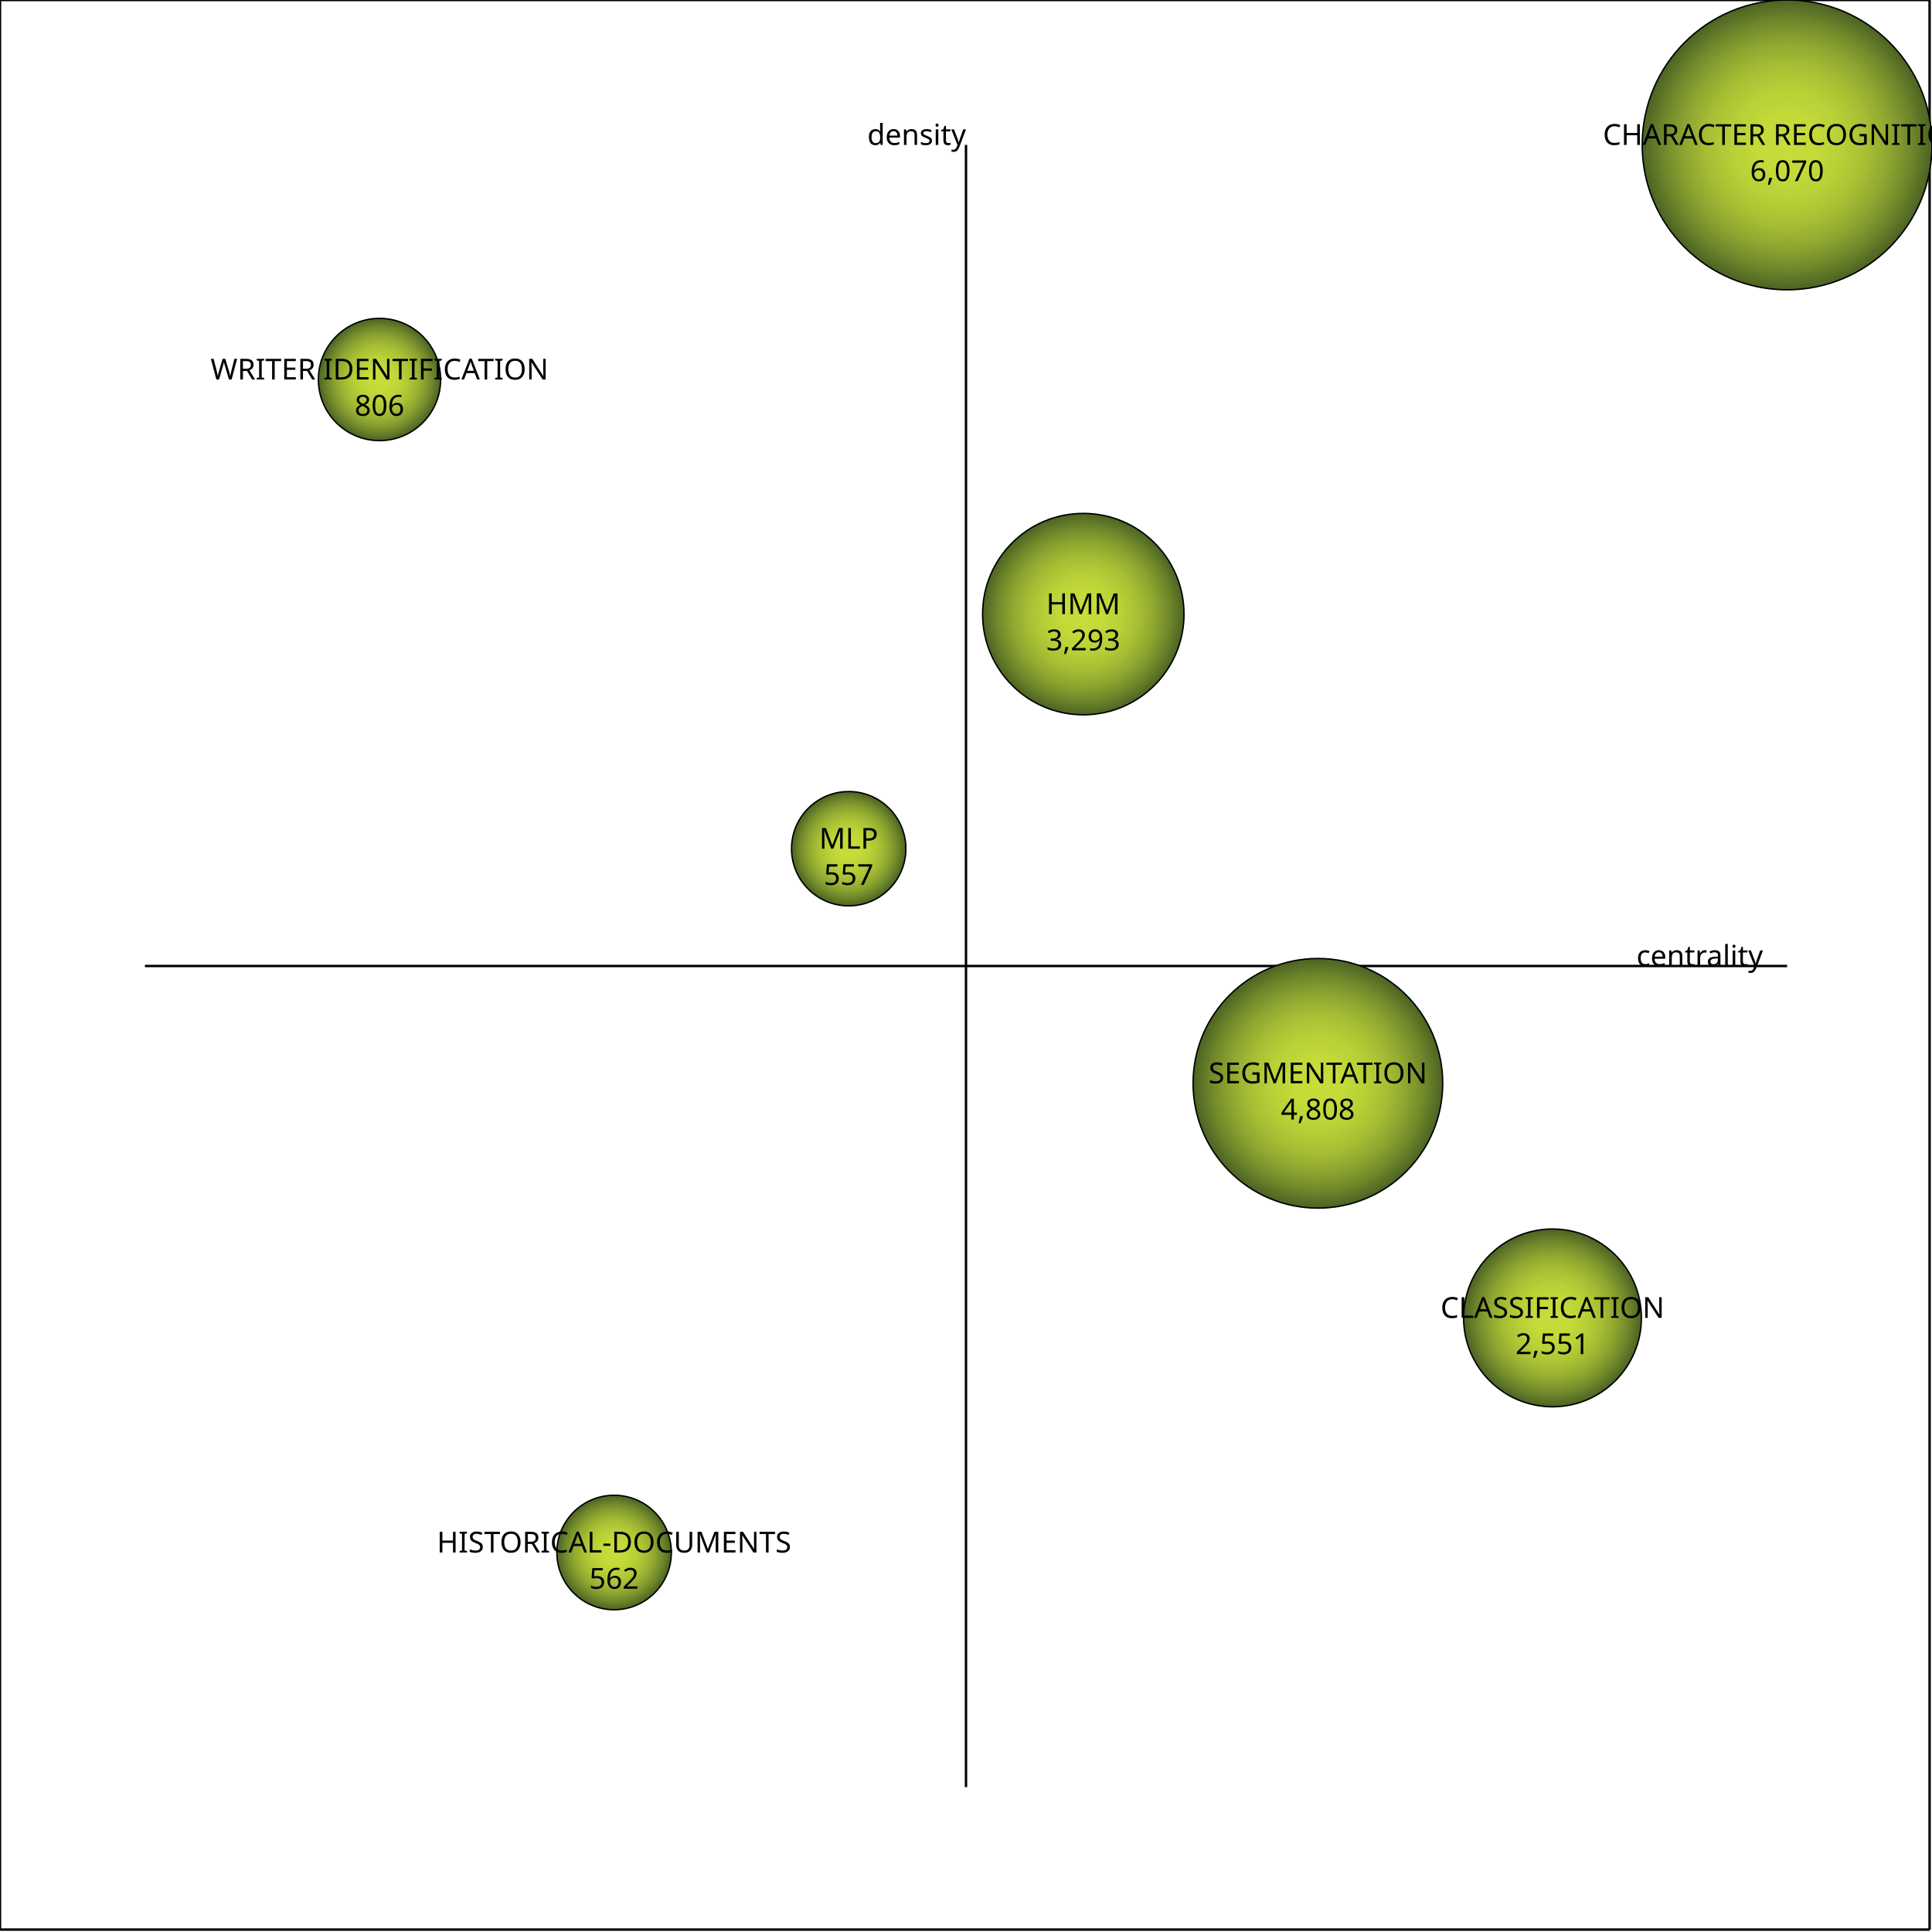
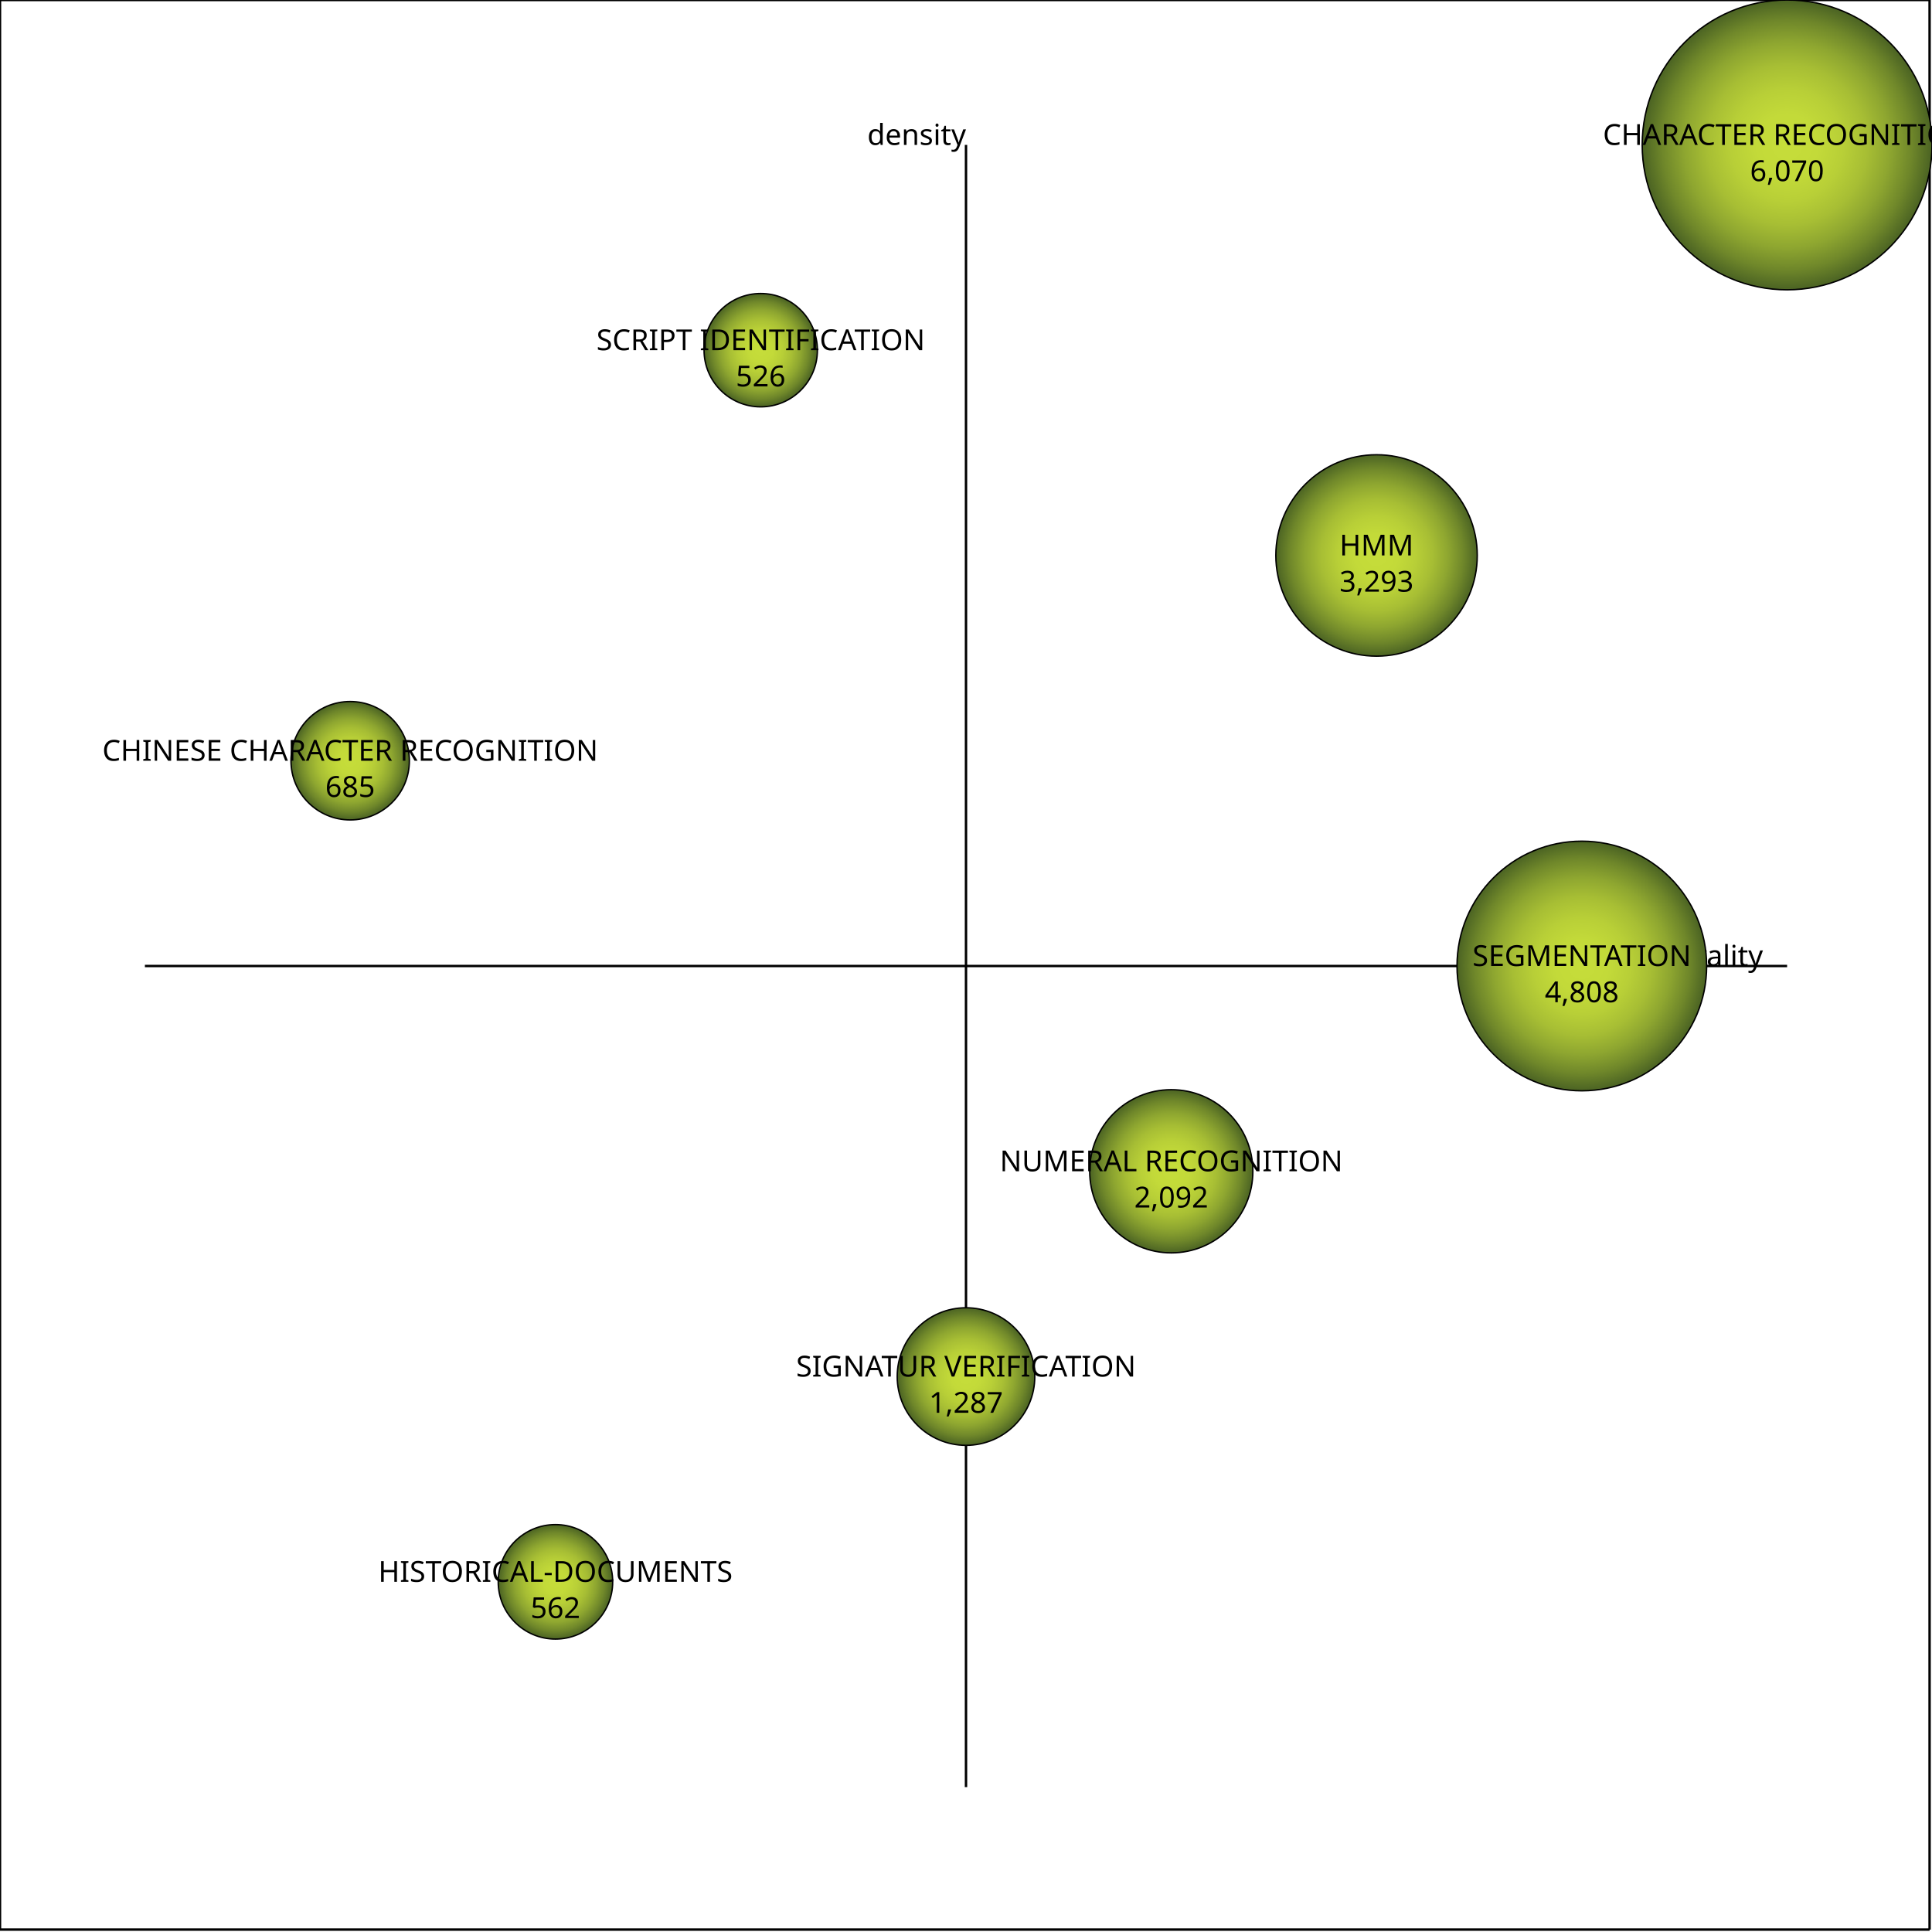
<svg xmlns="http://www.w3.org/2000/svg" xmlns:xlink="http://www.w3.org/1999/xlink" contentScriptType="text/ecmascript" width="800" zoomAndPan="magnify" contentStyleType="text/css" viewBox="0 0 800 800" height="800" preserveAspectRatio="xMidYMid meet" version="1.0">
  <radialGradient xlink:actuate="onLoad" xlink:type="simple" id="sphereTheme" xlink:show="other">
    <stop style="stop-color:#C6DD3A" offset="0" />
    <stop style="stop-color:#C3DA39" offset="0.211" />
    <stop style="stop-color:#B8CF37" offset="0.388" />
    <stop style="stop-color:#A7BE34" offset="0.553" />
    <stop style="stop-color:#8EA630" offset="0.71" />
    <stop style="stop-color:#6F872A" offset="0.861" />
    <stop style="stop-color:#4B6323" offset="1" />
  </radialGradient>
  <line y2="400" stroke-width="1" x1="60" x2="740" stroke="black" y1="400" />
  <line y2="740" stroke-width="1" x1="400" x2="400" stroke="black" y1="60" />
  <text x="730" y="400" id="text23" style="font-size:12px;text-anchor:end;fill:#000000;font-family:Verdana">centrality</text>
  <text x="400" y="60" id="text24" style="font-size:12px;text-anchor:end;fill:#000000;font-family:Verdana">density</text>
  <line y2="0" stroke-width="1" x1="0" x2="799" stroke="black" y1="0" />
  <line y2="799" stroke-width="1" x1="0" x2="799" stroke="black" y1="799" />
  <line y2="799" stroke-width="1" x1="0" x2="0" stroke="black" y1="0" />
  <line y2="799" stroke-width="1" x1="799" x2="799" stroke="black" y1="0" />
  <circle id="circle15" r="60.0" style="opacity:1;fill:url(#sphereTheme);fill-opacity:1;fill-rule:nonzero;stroke:#000000;stroke-width:0.582;stroke-linecap:round;stroke-linejoin:miter;stroke-miterlimit:4;stroke-dasharray:none;stroke-dashoffset:0;stroke-opacity:1" cx="740.0" cy="60.0" />
  <text x="740.0" y="60.0" id="text23" style="font-size:12px;text-anchor:middle;fill:#000000;font-family:Verdana">CHARACTER RECOGNITION<tspan x="740.0" id="text25" y="75.0">6,070</tspan>
  </text>
-   <circle id="circle15" r="51.684" style="opacity:1;fill:url(#sphereTheme);fill-opacity:1;fill-rule:nonzero;stroke:#000000;stroke-width:0.582;stroke-linecap:round;stroke-linejoin:miter;stroke-miterlimit:4;stroke-dasharray:none;stroke-dashoffset:0;stroke-opacity:1" cx="545.714" cy="448.571" />
-   <text x="545.714" y="448.571" id="text23" style="font-size:12px;text-anchor:middle;fill:#000000;font-family:Verdana">SEGMENTATION<tspan x="545.714" id="text25" y="463.571">4,808</tspan>
+   <circle id="circle15" r="51.684" style="opacity:1;fill:url(#sphereTheme);fill-opacity:1;fill-rule:nonzero;stroke:#000000;stroke-width:0.582;stroke-linecap:round;stroke-linejoin:miter;stroke-miterlimit:4;stroke-dasharray:none;stroke-dashoffset:0;stroke-opacity:1" cx="655.0" cy="400.0" />
+   <text x="655.0" y="400.0" id="text23" style="font-size:12px;text-anchor:middle;fill:#000000;font-family:Verdana">SEGMENTATION<tspan x="655.0" id="text25" y="415.0">4,808</tspan>
  </text>
-   <circle id="circle15" r="41.7" style="opacity:1;fill:url(#sphereTheme);fill-opacity:1;fill-rule:nonzero;stroke:#000000;stroke-width:0.582;stroke-linecap:round;stroke-linejoin:miter;stroke-miterlimit:4;stroke-dasharray:none;stroke-dashoffset:0;stroke-opacity:1" cx="448.571" cy="254.286" />
-   <text x="448.571" y="254.286" id="text23" style="font-size:12px;text-anchor:middle;fill:#000000;font-family:Verdana">HMM<tspan x="448.571" id="text25" y="269.286">3,293</tspan>
+   <circle id="circle15" r="41.7" style="opacity:1;fill:url(#sphereTheme);fill-opacity:1;fill-rule:nonzero;stroke:#000000;stroke-width:0.582;stroke-linecap:round;stroke-linejoin:miter;stroke-miterlimit:4;stroke-dasharray:none;stroke-dashoffset:0;stroke-opacity:1" cx="570.0" cy="230.0" />
+   <text x="570.0" y="230.0" id="text23" style="font-size:12px;text-anchor:middle;fill:#000000;font-family:Verdana">HMM<tspan x="570.0" id="text25" y="245.0">3,293</tspan>
  </text>
-   <circle id="circle15" r="36.811" style="opacity:1;fill:url(#sphereTheme);fill-opacity:1;fill-rule:nonzero;stroke:#000000;stroke-width:0.582;stroke-linecap:round;stroke-linejoin:miter;stroke-miterlimit:4;stroke-dasharray:none;stroke-dashoffset:0;stroke-opacity:1" cx="642.857" cy="545.714" />
-   <text x="642.857" y="545.714" id="text23" style="font-size:12px;text-anchor:middle;fill:#000000;font-family:Verdana">CLASSIFICATION<tspan x="642.857" id="text25" y="560.714">2,551</tspan>
+   <circle id="circle15" r="33.786" style="opacity:1;fill:url(#sphereTheme);fill-opacity:1;fill-rule:nonzero;stroke:#000000;stroke-width:0.582;stroke-linecap:round;stroke-linejoin:miter;stroke-miterlimit:4;stroke-dasharray:none;stroke-dashoffset:0;stroke-opacity:1" cx="485.0" cy="485.0" />
+   <text x="485.0" y="485.0" id="text23" style="font-size:12px;text-anchor:middle;fill:#000000;font-family:Verdana">NUMERAL RECOGNITION<tspan x="485.0" id="text25" y="500.0">2,092</tspan>
  </text>
-   <circle id="circle15" r="25.311" style="opacity:1;fill:url(#sphereTheme);fill-opacity:1;fill-rule:nonzero;stroke:#000000;stroke-width:0.582;stroke-linecap:round;stroke-linejoin:miter;stroke-miterlimit:4;stroke-dasharray:none;stroke-dashoffset:0;stroke-opacity:1" cx="157.143" cy="157.143" />
-   <text x="157.143" y="157.143" id="text23" style="font-size:12px;text-anchor:middle;fill:#000000;font-family:Verdana">WRITER IDENTIFICATION<tspan x="157.143" id="text25" y="172.143">806</tspan>
+   <circle id="circle15" r="28.481" style="opacity:1;fill:url(#sphereTheme);fill-opacity:1;fill-rule:nonzero;stroke:#000000;stroke-width:0.582;stroke-linecap:round;stroke-linejoin:miter;stroke-miterlimit:4;stroke-dasharray:none;stroke-dashoffset:0;stroke-opacity:1" cx="400.0" cy="570.0" />
+   <text x="400.0" y="570.0" id="text23" style="font-size:12px;text-anchor:middle;fill:#000000;font-family:Verdana">SIGNATUR VERIFICATION<tspan x="400.0" id="text25" y="585.0">1,287</tspan>
  </text>
-   <circle id="circle15" r="23.703" style="opacity:1;fill:url(#sphereTheme);fill-opacity:1;fill-rule:nonzero;stroke:#000000;stroke-width:0.582;stroke-linecap:round;stroke-linejoin:miter;stroke-miterlimit:4;stroke-dasharray:none;stroke-dashoffset:0;stroke-opacity:1" cx="254.286" cy="642.857" />
-   <text x="254.286" y="642.857" id="text23" style="font-size:12px;text-anchor:middle;fill:#000000;font-family:Verdana">HISTORICAL-DOCUMENTS<tspan x="254.286" id="text25" y="657.857">562</tspan>
+   <circle id="circle15" r="24.514" style="opacity:1;fill:url(#sphereTheme);fill-opacity:1;fill-rule:nonzero;stroke:#000000;stroke-width:0.582;stroke-linecap:round;stroke-linejoin:miter;stroke-miterlimit:4;stroke-dasharray:none;stroke-dashoffset:0;stroke-opacity:1" cx="145.0" cy="315.0" />
+   <text x="145.0" y="315.0" id="text23" style="font-size:12px;text-anchor:middle;fill:#000000;font-family:Verdana">CHINESE CHARACTER RECOGNITION<tspan x="145.0" id="text25" y="330.0">685</tspan>
  </text>
-   <circle id="circle15" r="23.671" style="opacity:1;fill:url(#sphereTheme);fill-opacity:1;fill-rule:nonzero;stroke:#000000;stroke-width:0.582;stroke-linecap:round;stroke-linejoin:miter;stroke-miterlimit:4;stroke-dasharray:none;stroke-dashoffset:0;stroke-opacity:1" cx="351.429" cy="351.429" />
-   <text x="351.429" y="351.429" id="text23" style="font-size:12px;text-anchor:middle;fill:#000000;font-family:Verdana">MLP<tspan x="351.429" id="text25" y="366.429">557</tspan>
+   <circle id="circle15" r="23.703" style="opacity:1;fill:url(#sphereTheme);fill-opacity:1;fill-rule:nonzero;stroke:#000000;stroke-width:0.582;stroke-linecap:round;stroke-linejoin:miter;stroke-miterlimit:4;stroke-dasharray:none;stroke-dashoffset:0;stroke-opacity:1" cx="230.0" cy="655.0" />
+   <text x="230.0" y="655.0" id="text23" style="font-size:12px;text-anchor:middle;fill:#000000;font-family:Verdana">HISTORICAL-DOCUMENTS<tspan x="230.0" id="text25" y="670.0">562</tspan>
+   </text>
+   <circle id="circle15" r="23.466" style="opacity:1;fill:url(#sphereTheme);fill-opacity:1;fill-rule:nonzero;stroke:#000000;stroke-width:0.582;stroke-linecap:round;stroke-linejoin:miter;stroke-miterlimit:4;stroke-dasharray:none;stroke-dashoffset:0;stroke-opacity:1" cx="315.0" cy="145.0" />
+   <text x="315.0" y="145.0" id="text23" style="font-size:12px;text-anchor:middle;fill:#000000;font-family:Verdana">SCRIPT IDENTIFICATION<tspan x="315.0" id="text25" y="160.0">526</tspan>
  </text>
</svg>
